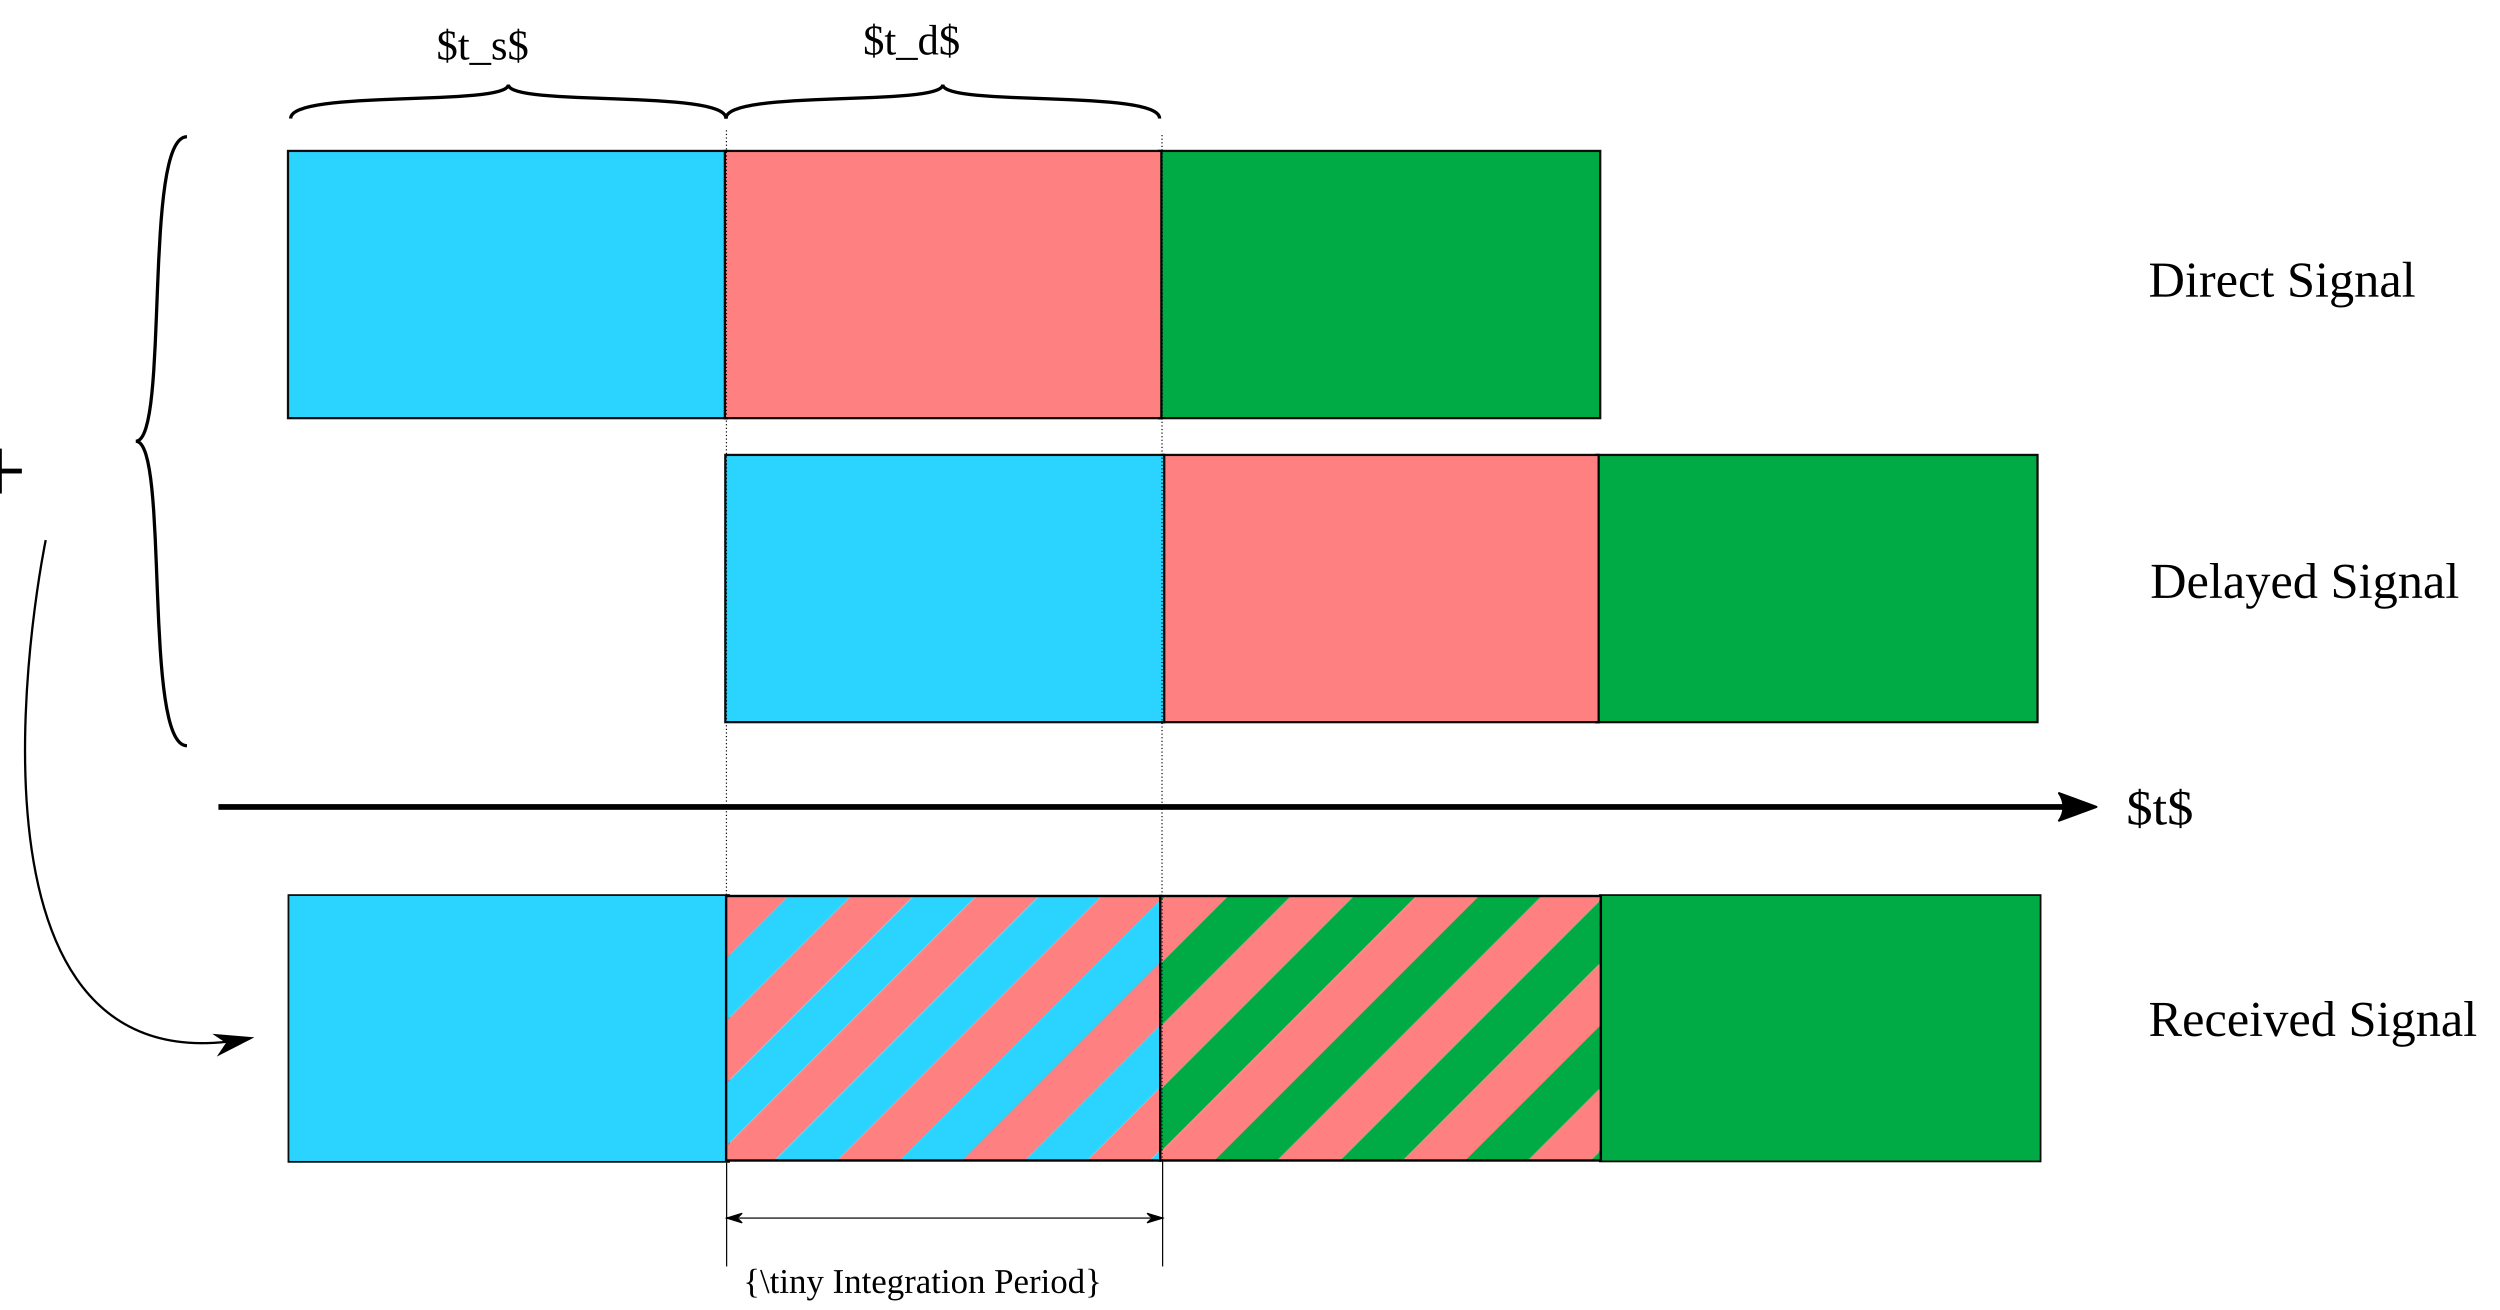
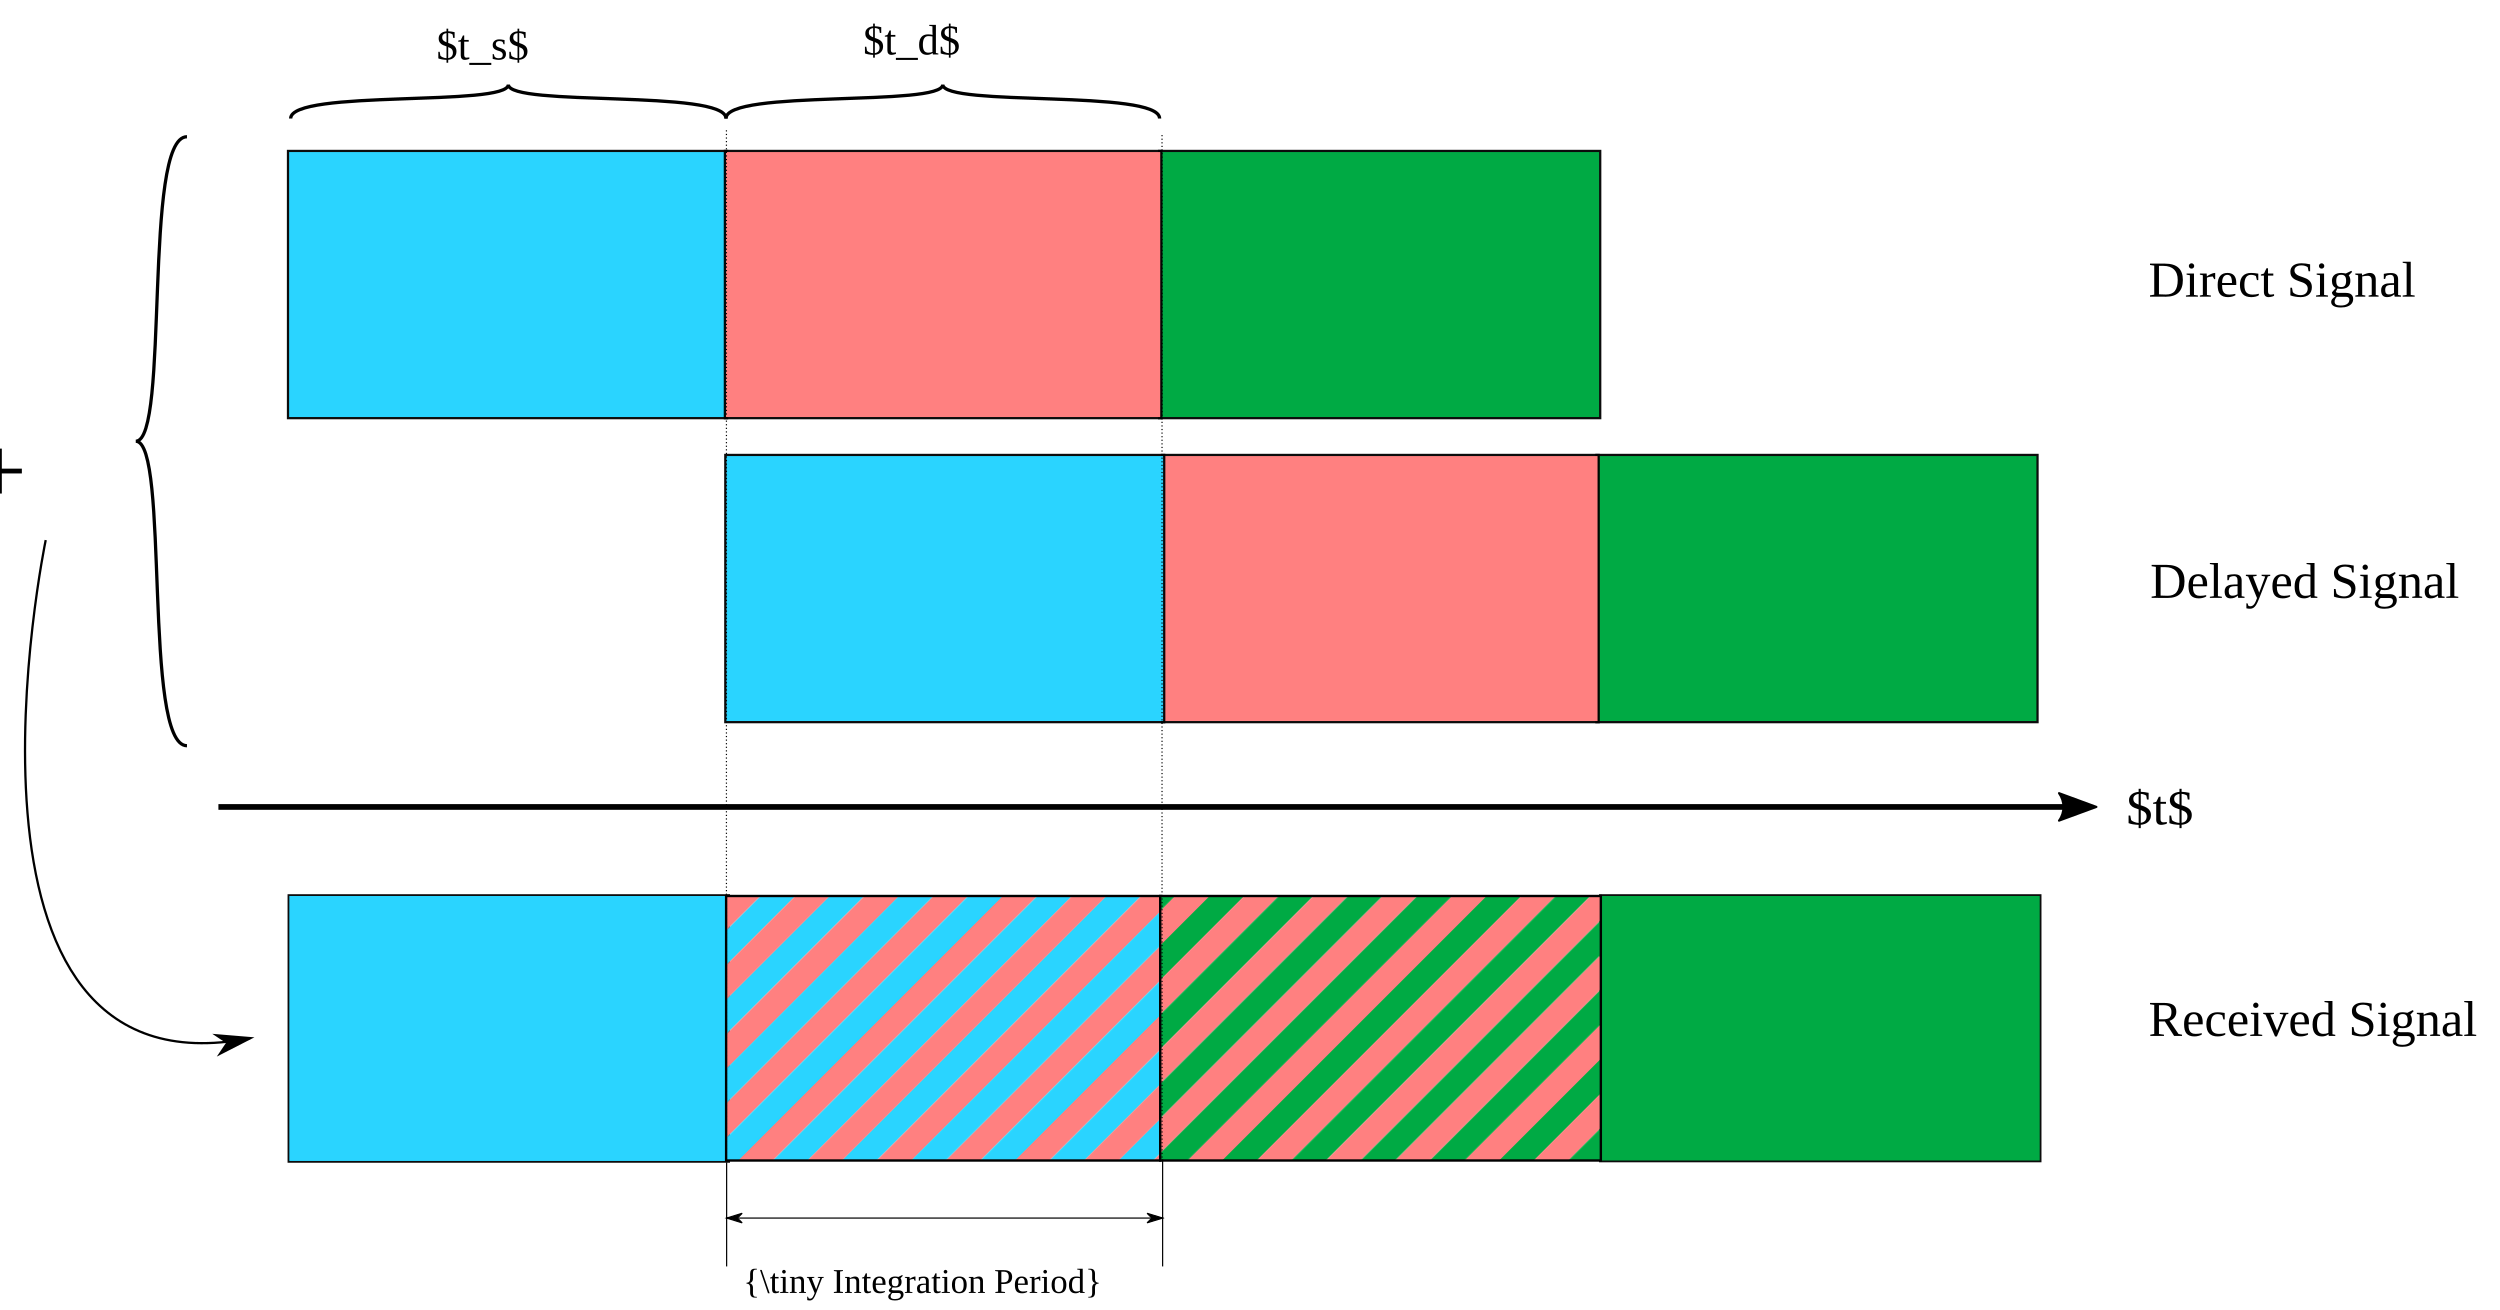
<svg xmlns="http://www.w3.org/2000/svg" xmlns:xlink="http://www.w3.org/1999/xlink" id="svg8" version="1.1" viewBox="0 0 553.876 290.185" height="1096.763" width="2093.388">
  <defs id="defs2">
-     <pattern xlink:href="#pattern828" id="pattern831" patternTransform="matrix(0.2533275,-0.2533275,0.3553491,-0.04557053,143.3627,193.8159)" />
+     <pattern xlink:href="#pattern828" id="pattern831" patternTransform="matrix(0.1399987,-0.1399987,0.1963799,-0.02518407,143.3627,193.8159)" />
    <pattern xlink:href="#pattern5357" id="pattern828" patternTransform="matrix(0.2533275,-0.2533275,0.3553491,-0.04557053,143.3627,193.8159)" />
    <marker style="overflow:visible" id="marker7590" refX="0" refY="0" orient="auto">
      <path transform="scale(-0.6)" d="M 8.719,4.034 -2.207,0.016 8.719,-4.002 c -1.745,2.372 -1.735,5.617 -6e-7,8.035 z" style="fill:#000000;fill-opacity:1;fill-rule:evenodd;stroke:#000000;stroke-width:0.625;stroke-linejoin:round;stroke-opacity:1" id="path7588" />
    </marker>
    <marker style="overflow:visible" id="Arrow2Mend" refX="0" refY="0" orient="auto">
      <path transform="scale(-0.6)" d="M 8.719,4.034 -2.207,0.016 8.719,-4.002 c -1.745,2.372 -1.735,5.617 -6e-7,8.035 z" style="fill:#000000;fill-opacity:1;fill-rule:evenodd;stroke:#000000;stroke-width:0.625;stroke-linejoin:round;stroke-opacity:1" id="path6383" />
    </marker>
    <marker style="overflow:visible" id="Arrow1Send" refX="0" refY="0" orient="auto">
      <path transform="matrix(-0.2,0,0,-0.2,-1.2,0)" style="fill:#000000;fill-opacity:1;fill-rule:evenodd;stroke:#000000;stroke-width:1pt;stroke-opacity:1" d="M 0,0 5,-5 -12.5,0 5,5 Z" id="path6371" />
    </marker>
-     <pattern xlink:href="#pattern5345" id="pattern5359" patternTransform="matrix(0.2566583,-0.2566583,0.3595985,-0.04935502,246.8366,201.633)" />
+     <pattern xlink:href="#pattern5345" id="pattern5359" patternTransform="matrix(0.1417845,-0.1417845,0.1986512,-0.02726494,242.6713,201.633)" />
    <pattern xlink:href="#pattern5333" id="pattern5357" patternTransform="matrix(0.2533275,-0.2533275,0.3553491,-0.04557053,143.3627,193.8159)" />
    <pattern xlink:href="#pattern4987" id="pattern5002" patternTransform="translate(0.5024314,129.5054)" />
    <pattern xlink:href="#pattern4983" id="pattern4999" patternTransform="translate(0.5024314,64.99893)" />
    <pattern xlink:href="#pattern4970" id="pattern4996" patternTransform="translate(-8.8574217e-6)" />
    <pattern xlink:href="#pattern4987" id="pattern4991" patternTransform="translate(0.5024314,194.6114)" />
    <pattern xlink:href="#pattern4983" id="pattern4987" patternTransform="matrix(0.2645833,0,0,0.2645833,133.7904,245.581)" />
    <pattern xlink:href="#pattern4970" id="pattern4983" patternTransform="matrix(0.2645833,0,0,0.2645833,133.7904,228.5137)" />
    <pattern xlink:href="#pattern4960" id="pattern4973" patternTransform="translate(1.1425781e-6)" />
    <pattern xlink:href="#Wavy" id="pattern4917" patternTransform="matrix(0.9501897,0,0,1,6.666867,0)" />
    <pattern patternUnits="userSpaceOnUse" width="30.066" height="5.181" id="Wavy">
      <path style="fill:#2ad4ffff;stroke:none;" d="M 7.597,0.061 C 5.079,-0.187 2.656,0.302 -0.01,1.788 L -0.01,3.061 C 2.773,1.431 5.173,1.052 7.472,1.280 C 9.770,1.508 11.969,2.361 14.253,3.218 C 18.820,4.931 23.804,6.676 30.066,3.061 L 30.062,1.788 C 23.622,5.497 19.246,3.770 14.691,2.061 C 12.413,1.207 10.115,0.311 7.597,0.061 z " id="path4444" />
    </pattern>
    <pattern patternUnits="userSpaceOnUse" width="203.141" height="120.256" patternTransform="translate(505.1621,798.6749)" id="pattern4960">
      <path style="fill:#ff8080;fill-opacity:1;stroke:#000000;stroke-width:1px;stroke-linecap:butt;stroke-linejoin:miter;stroke-opacity:1" d="M 0.709,0.651 202.641,54.758 V 87.181 L 0.502,33.019 Z" id="path4956" />
      <path style="fill:#00aa44;fill-opacity:1;stroke:#000000;stroke-width:1px;stroke-linecap:butt;stroke-linejoin:miter;stroke-opacity:1" d="M 0.709,33.074 202.641,87.181 V 119.605 L 0.502,65.442 Z" id="path4958" />
    </pattern>
    <pattern patternUnits="userSpaceOnUse" width="203.141" height="120.256" patternTransform="translate(505.1621,798.6749)" id="pattern4970">
      <rect style="fill:url(#pattern4973);stroke:none" width="203.141" height="120.256" x="0" y="0" id="rect4964" />
    </pattern>
    <pattern patternUnits="userSpaceOnUse" width="203.643" height="314.868" patternTransform="translate(505.1621,798.6749)" id="pattern4993">
      <rect style="fill:url(#pattern4996);stroke:none" width="203.141" height="120.256" x="0" y="0" id="rect4975" />
      <rect style="fill:url(#pattern4999);stroke:none;stroke-width:1" width="203.141" height="120.256" x="0.502" y="64.999" id="rect4981" />
      <rect style="fill:url(#pattern5002);stroke:none;stroke-width:1" width="203.141" height="120.256" x="0.502" y="129.505" id="rect4985" />
      <rect style="fill:url(#pattern4991);stroke:none;stroke-width:1" width="203.141" height="120.256" x="0.502" y="194.611" id="rect4989" />
    </pattern>
    <pattern patternUnits="userSpaceOnUse" width="200.638" height="358.068" patternTransform="translate(284.9969,1140.996)" id="pattern5333">
      <rect style="fill:#ff8080;fill-opacity:1;stroke:none;stroke-width:2.231;stroke-miterlimit:2.442;stroke-dasharray:none;stroke-dashoffset:0;stroke-opacity:0.95;paint-order:stroke fill markers" id="rect2827-1" width="200.638" height="44.759" x="0" y="0" ry="0" rx="0" />
      <rect style="fill:#2ad4ff;fill-opacity:1;stroke:none;stroke-width:1.525;stroke-miterlimit:2.442;stroke-dasharray:none;stroke-dashoffset:0;stroke-opacity:0.95;paint-order:stroke fill markers" id="rect2835-6" width="200.638" height="44.758" x="0" y="44.758" ry="0" rx="0" />
      <rect style="fill:#ff8080;fill-opacity:1;stroke:none;stroke-width:2.231;stroke-miterlimit:2.442;stroke-dasharray:none;stroke-dashoffset:0;stroke-opacity:0.95;paint-order:stroke fill markers" id="rect5277" width="200.638" height="44.759" x="0" y="89.517" ry="0" rx="0" />
      <rect style="fill:#2ad4ff;fill-opacity:1;stroke:none;stroke-width:1.525;stroke-miterlimit:2.442;stroke-dasharray:none;stroke-dashoffset:0;stroke-opacity:0.95;paint-order:stroke fill markers" id="rect5279" width="200.638" height="44.758" x="0" y="134.275" ry="0" rx="0" />
      <rect style="fill:#ff8080;fill-opacity:1;stroke:none;stroke-width:2.231;stroke-miterlimit:2.442;stroke-dasharray:none;stroke-dashoffset:0;stroke-opacity:0.95;paint-order:stroke fill markers" id="rect5281" width="200.638" height="44.759" x="0" y="179.034" ry="0" rx="0" />
      <rect style="fill:#2ad4ff;fill-opacity:1;stroke:none;stroke-width:1.525;stroke-miterlimit:2.442;stroke-dasharray:none;stroke-dashoffset:0;stroke-opacity:0.95;paint-order:stroke fill markers" id="rect5283" width="200.638" height="44.758" x="0" y="223.792" ry="0" rx="0" />
      <rect style="fill:#ff8080;fill-opacity:1;stroke:none;stroke-width:2.231;stroke-miterlimit:2.442;stroke-dasharray:none;stroke-dashoffset:0;stroke-opacity:0.95;paint-order:stroke fill markers" id="rect5285" width="200.638" height="44.759" x="0" y="268.551" ry="0" rx="0" />
      <rect style="fill:#2ad4ff;fill-opacity:1;stroke:none;stroke-width:1.525;stroke-miterlimit:2.442;stroke-dasharray:none;stroke-dashoffset:0;stroke-opacity:0.95;paint-order:stroke fill markers" id="rect5287" width="200.638" height="44.758" x="0" y="313.309" ry="0" rx="0" />
    </pattern>
    <pattern patternUnits="userSpaceOnUse" width="200.638" height="358.068" patternTransform="translate(563.6295,1140.996)" id="pattern5345">
      <rect style="fill:#ff8080;fill-opacity:1;stroke:none;stroke-width:2.231;stroke-miterlimit:2.442;stroke-dasharray:none;stroke-dashoffset:0;stroke-opacity:0.95;paint-order:stroke fill markers" id="rect5317" width="200.638" height="44.759" x="0" y="313.309" ry="0" rx="0" />
      <rect style="fill:#00aa44;fill-opacity:1;stroke:none;stroke-width:1.525;stroke-miterlimit:2.442;stroke-dasharray:none;stroke-dashoffset:0;stroke-opacity:0.95;paint-order:stroke fill markers" id="rect5319" width="200.638" height="44.758" x="0" y="0" ry="0" rx="0" />
      <rect style="fill:#ff8080;fill-opacity:1;stroke:none;stroke-width:2.231;stroke-miterlimit:2.442;stroke-dasharray:none;stroke-dashoffset:0;stroke-opacity:0.95;paint-order:stroke fill markers" id="rect5321" width="200.638" height="44.759" x="0" y="44.758" ry="0" rx="0" />
      <rect style="fill:#00aa44;fill-opacity:1;stroke:none;stroke-width:1.525;stroke-miterlimit:2.442;stroke-dasharray:none;stroke-dashoffset:0;stroke-opacity:0.95;paint-order:stroke fill markers" id="rect5323" width="200.638" height="44.758" x="0" y="89.517" ry="0" rx="0" />
      <rect style="fill:#ff8080;fill-opacity:1;stroke:none;stroke-width:2.231;stroke-miterlimit:2.442;stroke-dasharray:none;stroke-dashoffset:0;stroke-opacity:0.95;paint-order:stroke fill markers" id="rect5325" width="200.638" height="44.759" x="0" y="134.275" ry="0" rx="0" />
      <rect style="fill:#00aa44;fill-opacity:1;stroke:none;stroke-width:1.525;stroke-miterlimit:2.442;stroke-dasharray:none;stroke-dashoffset:0;stroke-opacity:0.95;paint-order:stroke fill markers" id="rect5327" width="200.638" height="44.758" x="0" y="179.034" ry="0" rx="0" />
      <rect style="fill:#ff8080;fill-opacity:1;stroke:none;stroke-width:2.231;stroke-miterlimit:2.442;stroke-dasharray:none;stroke-dashoffset:0;stroke-opacity:0.95;paint-order:stroke fill markers" id="rect5329" width="200.638" height="44.759" x="0" y="223.792" ry="0" rx="0" />
      <rect style="fill:#00aa44;fill-opacity:1;stroke:none;stroke-width:1.525;stroke-miterlimit:2.442;stroke-dasharray:none;stroke-dashoffset:0;stroke-opacity:0.95;paint-order:stroke fill markers" id="rect5331" width="200.638" height="44.758" x="0" y="268.551" ry="0" rx="0" />
    </pattern>
    <marker style="overflow:visible" id="marker1397" refX="0" refY="0" orient="auto">
      <path transform="matrix(-0.8,0,0,-0.8,-10,0)" style="fill:#000000;fill-opacity:1;fill-rule:evenodd;stroke:#000000;stroke-width:1pt;stroke-opacity:1" d="M 0,0 5,-5 -12.5,0 5,5 Z" id="path1395" />
    </marker>
    <marker style="overflow:visible" id="marker1387" refX="0" refY="0" orient="auto">
      <path transform="matrix(-0.8,0,0,-0.8,-10,0)" style="fill:#000000;fill-opacity:1;fill-rule:evenodd;stroke:#000000;stroke-width:1pt;stroke-opacity:1" d="M 0,0 5,-5 -12.5,0 5,5 Z" id="path1385" />
    </marker>
    <g id="g9533">
      <symbol overflow="visible" id="symbol9527">
        <path style="stroke:none" d="" id="path9525" />
      </symbol>
      <symbol overflow="visible" id="symbol9531">
        <path style="stroke:none" d="m 6.031,-3.703 c 0,-0.453 -0.172,-0.703 -0.406,-0.703 -0.25,0 -0.516,0.234 -0.516,0.469 0,0.094 0.047,0.203 0.141,0.297 0.172,0.156 0.359,0.422 0.359,0.844 0,0.391 -0.203,0.969 -0.5,1.422 C 4.812,-0.953 4.438,-0.609 3.969,-0.609 3.406,-0.609 3.094,-0.969 3,-1.5 c 0.109,-0.266 0.344,-0.906 0.344,-1.188 0,-0.109 -0.047,-0.219 -0.188,-0.219 -0.078,0 -0.188,0.031 -0.266,0.172 C 2.781,-2.531 2.656,-1.891 2.656,-1.531 2.328,-1.062 1.938,-0.609 1.312,-0.609 c -0.672,0 -0.875,-0.594 -0.875,-1.141 0,-1.25 1.016,-2.297 1.016,-2.422 0,-0.109 -0.078,-0.188 -0.188,-0.188 -0.125,0 -0.203,0.125 -0.266,0.219 -0.5,0.734 -0.875,1.922 -0.875,2.828 0,0.688 0.219,1.422 1.047,1.422 0.703,0 1.172,-0.5 1.531,-1.047 0.094,0.578 0.484,1.047 1.094,1.047 0.781,0 1.25,-0.609 1.609,-1.359 0.25,-0.484 0.625,-1.844 0.625,-2.453 z m 0,0" id="path9529" />
      </symbol>
    </g>
    <g id="g9581">
      <symbol overflow="visible" id="symbol9543">
        <path style="stroke:none" d="" id="path9541" />
      </symbol>
      <symbol overflow="visible" id="symbol9547">
        <path style="stroke:none" d="m 1.578,-7.125 c 0,-0.172 0,-0.359 -0.188,-0.359 -0.203,0 -0.203,0.188 -0.203,0.359 v 9.266 c 0,0.172 0,0.359 0.203,0.359 0.188,0 0.188,-0.188 0.188,-0.359 z m 0,0" id="path9545" />
      </symbol>
      <symbol overflow="visible" id="symbol9551">
        <path style="stroke:none" d="" id="path9549" />
      </symbol>
      <symbol overflow="visible" id="symbol9555">
        <path style="stroke:none" d="m 3.016,-3.234 h 0.969 c 0.75,0 0.828,0.156 0.828,0.438 0,0.078 0,0.188 -0.062,0.5 C 4.719,-2.25 4.719,-2.219 4.719,-2.188 c 0,0.078 0.062,0.109 0.109,0.109 0.109,0 0.109,-0.031 0.156,-0.203 L 5.531,-4.453 C 5.562,-4.562 5.562,-4.578 5.562,-4.609 5.562,-4.625 5.547,-4.719 5.438,-4.719 5.344,-4.719 5.328,-4.672 5.297,-4.5 5.078,-3.734 4.859,-3.547 4,-3.547 H 3.094 l 0.641,-2.531 C 3.828,-6.438 3.844,-6.469 4.281,-6.469 h 1.312 c 1.219,0 1.453,0.328 1.453,1.094 0,0.234 0,0.266 -0.031,0.547 C 7,-4.703 7,-4.688 7,-4.656 c 0,0.047 0.031,0.125 0.125,0.125 0.109,0 0.109,-0.062 0.125,-0.25 L 7.453,-6.516 C 7.484,-6.781 7.438,-6.781 7.188,-6.781 H 2.297 c -0.188,0 -0.297,0 -0.297,0.203 0,0.109 0.094,0.109 0.281,0.109 0.375,0 0.656,0 0.656,0.172 0,0.047 0,0.062 -0.062,0.25 L 1.562,-0.781 c -0.094,0.391 -0.109,0.469 -0.906,0.469 -0.172,0 -0.281,0 -0.281,0.188 C 0.375,0 0.5,0 0.531,0 0.812,0 1.562,-0.031 1.844,-0.031 2.172,-0.031 3,0 3.328,0 3.422,0 3.531,0 3.531,-0.188 3.531,-0.266 3.484,-0.297 3.484,-0.297 3.453,-0.312 3.422,-0.312 3.203,-0.312 c -0.219,0 -0.266,0 -0.516,-0.016 -0.297,-0.031 -0.328,-0.078 -0.328,-0.203 0,-0.016 0,-0.078 0.047,-0.219 z m 0,0" id="path9553" />
      </symbol>
      <symbol overflow="visible" id="symbol9559">
        <path style="stroke:none" d="m 6.031,-3.703 c 0,-0.453 -0.172,-0.703 -0.406,-0.703 -0.25,0 -0.516,0.234 -0.516,0.469 0,0.094 0.047,0.203 0.141,0.297 0.172,0.156 0.359,0.422 0.359,0.844 0,0.391 -0.203,0.969 -0.5,1.422 C 4.812,-0.953 4.438,-0.609 3.969,-0.609 3.406,-0.609 3.094,-0.969 3,-1.5 c 0.109,-0.266 0.344,-0.906 0.344,-1.188 0,-0.109 -0.047,-0.219 -0.188,-0.219 -0.078,0 -0.188,0.031 -0.266,0.172 C 2.781,-2.531 2.656,-1.891 2.656,-1.531 2.328,-1.062 1.938,-0.609 1.312,-0.609 c -0.672,0 -0.875,-0.594 -0.875,-1.141 0,-1.25 1.016,-2.297 1.016,-2.422 0,-0.109 -0.078,-0.188 -0.188,-0.188 -0.125,0 -0.203,0.125 -0.266,0.219 -0.5,0.734 -0.875,1.922 -0.875,2.828 0,0.688 0.219,1.422 1.047,1.422 0.703,0 1.172,-0.5 1.531,-1.047 0.094,0.578 0.484,1.047 1.094,1.047 0.781,0 1.25,-0.609 1.609,-1.359 0.25,-0.484 0.625,-1.844 0.625,-2.453 z m 0,0" id="path9557" />
      </symbol>
      <symbol overflow="visible" id="symbol9563">
        <path style="stroke:none" d="" id="path9561" />
      </symbol>
      <symbol overflow="visible" id="symbol9567">
        <path style="stroke:none" d="m 0.844,-0.438 c -0.016,0.094 -0.062,0.266 -0.062,0.281 0,0.156 0.125,0.219 0.234,0.219 0.125,0 0.234,-0.078 0.281,-0.141 0.031,-0.062 0.078,-0.297 0.125,-0.438 0.031,-0.125 0.109,-0.453 0.141,-0.625 0.047,-0.156 0.094,-0.312 0.125,-0.469 0.078,-0.281 0.094,-0.344 0.297,-0.625 C 2.172,-2.516 2.5,-2.875 3.031,-2.875 c 0.391,0 0.406,0.359 0.406,0.484 0,0.422 -0.297,1.188 -0.406,1.484 -0.078,0.203 -0.109,0.266 -0.109,0.375 0,0.375 0.297,0.594 0.656,0.594 0.703,0 1,-0.953 1,-1.062 0,-0.094 -0.078,-0.094 -0.109,-0.094 -0.094,0 -0.094,0.047 -0.125,0.125 C 4.188,-0.406 3.875,-0.125 3.609,-0.125 c -0.156,0 -0.188,-0.094 -0.188,-0.25 0,-0.156 0.047,-0.25 0.172,-0.562 0.078,-0.219 0.359,-0.953 0.359,-1.344 0,-0.672 -0.531,-0.797 -0.906,-0.797 -0.578,0 -0.969,0.359 -1.172,0.641 -0.047,-0.484 -0.453,-0.641 -0.75,-0.641 -0.297,0 -0.453,0.219 -0.547,0.375 -0.156,0.266 -0.25,0.656 -0.25,0.703 0,0.078 0.094,0.078 0.125,0.078 0.094,0 0.094,-0.016 0.141,-0.203 0.109,-0.406 0.25,-0.75 0.516,-0.75 0.188,0 0.234,0.156 0.234,0.344 0,0.125 -0.062,0.391 -0.125,0.578 -0.047,0.188 -0.109,0.469 -0.141,0.625 z m 0,0" id="path9565" />
      </symbol>
      <symbol overflow="visible" id="symbol9571">
        <path style="stroke:none" d="" id="path9569" />
      </symbol>
      <symbol overflow="visible" id="symbol9575">
        <path style="stroke:none" d="m 3.297,2.391 c 0,-0.031 0,-0.047 -0.172,-0.219 C 1.891,0.922 1.562,-0.969 1.562,-2.5 c 0,-1.734 0.375,-3.469 1.609,-4.703 0.125,-0.125 0.125,-0.141 0.125,-0.172 0,-0.078 -0.031,-0.109 -0.094,-0.109 -0.109,0 -1,0.688 -1.594,1.953 -0.5,1.094 -0.625,2.203 -0.625,3.031 0,0.781 0.109,1.984 0.656,3.125 C 2.25,1.844 3.094,2.5 3.203,2.5 c 0.062,0 0.094,-0.031 0.094,-0.109 z m 0,0" id="path9573" />
      </symbol>
      <symbol overflow="visible" id="symbol9579">
        <path style="stroke:none" d="m 2.875,-2.5 c 0,-0.766 -0.109,-1.969 -0.656,-3.109 -0.594,-1.219 -1.453,-1.875 -1.547,-1.875 -0.062,0 -0.109,0.047 -0.109,0.109 0,0.031 0,0.047 0.188,0.234 0.984,0.984 1.547,2.562 1.547,4.641 0,1.719 -0.359,3.469 -1.594,4.719 C 0.562,2.344 0.562,2.359 0.562,2.391 0.562,2.453 0.609,2.5 0.672,2.5 0.766,2.5 1.672,1.812 2.25,0.547 2.766,-0.547 2.875,-1.656 2.875,-2.5 Z m 0,0" id="path9577" />
      </symbol>
    </g>
  </defs>
  <g id="layer1" transform="translate(17.50975,4.692056)">
    <circle id="path130" style="fill:#000000;stroke:#000000;stroke-width:0;stroke-miterlimit:2.701;stroke-dasharray:none" cx="62.957" cy="272.835" r="0" />
    <g id="g8262" style="stroke:#000000;stroke-width:1;stroke-miterlimit:4;stroke-dasharray:none">
      <rect style="fill:#00aa44;fill-opacity:1;stroke:#000000;stroke-width:1;stroke-miterlimit:4;stroke-dasharray:none;stroke-dashoffset:0;stroke-opacity:0.95;paint-order:stroke fill markers" id="rect2817" width="97.227" height="58.703" x="336.428" y="96.349" ry="0" rx="0" />
      <rect style="fill:#ff8080;fill-opacity:1;stroke:#000000;stroke-width:1;stroke-miterlimit:4;stroke-dasharray:none;stroke-dashoffset:0;stroke-opacity:0.95;paint-order:stroke fill markers" id="rect2819" width="96.255" height="58.703" x="240.173" y="96.349" ry="0" rx="0" />
      <rect style="fill:#2ad4ff;fill-opacity:1;stroke:#000000;stroke-width:1;stroke-miterlimit:4;stroke-dasharray:none;stroke-dashoffset:0;stroke-opacity:0.95;paint-order:stroke fill markers" id="rect2821" width="96.741" height="58.703" x="143.432" y="96.349" ry="0" rx="0" />
    </g>
    <rect style="fill:#00aa44;fill-opacity:1;stroke:#000000;stroke-width:0.794;stroke-miterlimit:2.701;stroke-dasharray:none;stroke-dashoffset:0;stroke-opacity:0.95;paint-order:stroke fill markers" id="rect2825" width="97.227" height="58.603" x="337.156" y="193.816" ry="0" rx="0" />
    <rect style="fill:#2ad4ff;fill-opacity:1;stroke:#000000;stroke-width:0.794;stroke-miterlimit:2.701;stroke-dasharray:none;stroke-dashoffset:0;stroke-opacity:0.95;paint-order:stroke fill markers" id="rect2835" width="97.227" height="58.703" x="46.595" y="193.816" ry="0" rx="0" />
    <g id="g820" style="opacity:1">
      <path id="path822" style="color:#000000;font-style:normal;font-variant:normal;font-weight:normal;font-stretch:normal;font-size:medium;line-height:normal;font-family:sans-serif;font-variant-ligatures:normal;font-variant-position:normal;font-variant-caps:normal;font-variant-numeric:normal;font-variant-alternates:normal;font-variant-east-asian:normal;font-feature-settings:normal;font-variation-settings:normal;text-indent:0;text-align:start;text-decoration:none;text-decoration-line:none;text-decoration-style:solid;text-decoration-color:#000000;letter-spacing:normal;word-spacing:normal;text-transform:none;writing-mode:lr-tb;direction:ltr;text-orientation:mixed;dominant-baseline:auto;baseline-shift:baseline;text-anchor:start;white-space:normal;shape-padding:0;shape-margin:0;inline-size:0;clip-rule:nonzero;display:inline;overflow:visible;visibility:visible;isolation:auto;mix-blend-mode:normal;color-interpolation:sRGB;color-interpolation-filters:linearRGB;solid-color:#000000;solid-opacity:1;vector-effect:none;fill:url(#pattern831);fill-opacity:1;fill-rule:nonzero;stroke:none;stroke-width:0.529;stroke-linecap:butt;stroke-linejoin:miter;stroke-miterlimit:2.701;stroke-dasharray:none;stroke-dashoffset:0;stroke-opacity:1;color-rendering:auto;image-rendering:auto;shape-rendering:auto;text-rendering:auto;enable-background:accumulate;stop-color:#000000;stop-opacity:1" d="m 143.363,193.816 c 32.068,0 64.136,0 96.205,0 0,19.534 0,39.068 0,58.603 -32.068,0 -64.136,0 -96.205,0 0,-19.534 0,-39.068 0,-58.603 z" />
      <path style="color:#000000;font-style:normal;font-variant:normal;font-weight:normal;font-stretch:normal;font-size:medium;line-height:normal;font-family:sans-serif;font-variant-ligatures:normal;font-variant-position:normal;font-variant-caps:normal;font-variant-numeric:normal;font-variant-alternates:normal;font-variant-east-asian:normal;font-feature-settings:normal;font-variation-settings:normal;text-indent:0;text-align:start;text-decoration:none;text-decoration-line:none;text-decoration-style:solid;text-decoration-color:#000000;letter-spacing:normal;word-spacing:normal;text-transform:none;writing-mode:lr-tb;direction:ltr;text-orientation:mixed;dominant-baseline:auto;baseline-shift:baseline;text-anchor:start;white-space:normal;shape-padding:0;shape-margin:0;inline-size:0;clip-rule:nonzero;display:inline;overflow:visible;visibility:visible;isolation:auto;mix-blend-mode:normal;color-interpolation:sRGB;color-interpolation-filters:linearRGB;solid-color:#000000;solid-opacity:1;vector-effect:none;fill:#000000;fill-opacity:1;fill-rule:nonzero;stroke:none;stroke-width:0.529;stroke-linecap:butt;stroke-linejoin:miter;stroke-miterlimit:2.701;stroke-dasharray:none;stroke-dashoffset:0;stroke-opacity:1.0;color-rendering:auto;image-rendering:auto;shape-rendering:auto;text-rendering:auto;enable-background:accumulate;stop-color:#000000;stop-opacity:1;" d="M 143.098 193.551 L 143.098 193.816 L 143.098 252.684 L 239.832 252.684 L 239.832 193.551 L 143.098 193.551 z M 143.627 194.08 L 239.303 194.08 L 239.303 252.154 L 143.627 252.154 L 143.627 194.08 z " id="path824" />
    </g>
-     <rect style="fill:url(#pattern5359);stroke:#000000;stroke-width:0.529;stroke-miterlimit:2.701;stroke-dasharray:none" width="97.616" height="58.603" x="239.541" y="193.816" id="rect5355" />
+     <rect style="fill:url(#pattern5359);stroke:#000000;stroke-width:0.529;stroke-miterlimit:2.701;stroke-dasharray:none" width="97.616" height="58.603" x="239.541" y="193.816" id="rect5355" rx="0" ry="0" />
    <g id="g7957" style="stroke:#000000;stroke-width:1;stroke-miterlimit:4;stroke-dasharray:none">
      <rect style="fill:#00aa44;fill-opacity:1;stroke:#000000;stroke-width:1;stroke-miterlimit:4;stroke-dasharray:none;stroke-dashoffset:0;stroke-opacity:0.95;paint-order:stroke fill markers" id="rect146" width="97.227" height="58.703" x="239.541" y="28.997" ry="0" rx="0" />
      <rect style="fill:#2ad4ff;fill-opacity:1;stroke:#000000;stroke-width:1;stroke-miterlimit:4;stroke-dasharray:none;stroke-dashoffset:0;stroke-opacity:0.95;paint-order:stroke fill markers" id="rect973" width="96.791" height="58.703" x="46.545" y="28.997" ry="0" rx="0" />
      <rect style="fill:#ff8080;fill-opacity:1;stroke:#000000;stroke-width:1;stroke-miterlimit:4;stroke-dasharray:none;stroke-dashoffset:0;stroke-opacity:0.95;paint-order:stroke fill markers" id="rect971" width="96.205" height="58.703" x="143.336" y="28.997" ry="0" rx="0" />
    </g>
    <text xml:space="preserve" style="font-size:21.345px;line-height:1.25;font-family:'Times New Roman';-inkscape-font-specification:'Times New Roman, ';text-align:center;word-spacing:0px;text-anchor:middle;stroke-width:0.213" x="-4.309" y="106.764" id="text5373">
      <tspan id="tspan5371" x="-4.309" y="106.764" style="text-align:center;text-anchor:middle;stroke-width:0.213">+</tspan>
    </text>
    <path style="fill:#000000;stroke:#000000;stroke-width:1.263;stroke-linecap:butt;stroke-linejoin:miter;stroke-miterlimit:4;stroke-dasharray:none;stroke-opacity:1;marker-end:url(#Arrow2Mend)" d="M 30.878,174.089 H 445.273" id="path5375" />
    <text xml:space="preserve" style="font-size:11.16px;line-height:1.25;font-family:'Times New Roman';-inkscape-font-specification:'Times New Roman, ';text-align:start;word-spacing:0px;text-anchor:start;stroke-width:0.112" x="458.497" y="61.029" id="text5379">
      <tspan id="tspan5377" x="458.497" y="61.029" style="text-align:start;text-anchor:start;stroke-width:0.112">Direct Signal</tspan>
    </text>
    <text xml:space="preserve" style="font-size:11.16px;line-height:1.25;font-family:'Times New Roman';-inkscape-font-specification:'Times New Roman, ';text-align:start;word-spacing:0px;text-anchor:start;stroke-width:0.112" x="458.858" y="127.768" id="text5383">
      <tspan id="tspan5381" x="458.858" y="127.768" style="text-align:start;text-anchor:start;stroke-width:0.112">Delayed Signal</tspan>
    </text>
    <text xml:space="preserve" style="font-size:11.16px;line-height:1.25;font-family:'Times New Roman';-inkscape-font-specification:'Times New Roman, ';text-align:start;word-spacing:0px;text-anchor:start;stroke-width:0.112" x="458.497" y="224.82" id="text5387">
      <tspan id="tspan5385" x="458.497" y="224.82" style="text-align:start;text-anchor:start;stroke-width:0.112">Received Signal</tspan>
    </text>
    <path id="path5397" style="fill:none;stroke:#000000;stroke-width:0.737;stroke-linecap:butt;stroke-linejoin:miter;stroke-miterlimit:4;stroke-dasharray:none;stroke-opacity:1" d="m 239.397,21.563 c 0,-6.515 -48.03,-2.533 -48.03,-7.525 m -48.03,7.525 c 0,-6.515 48.03,-2.533 48.03,-7.525" />
    <path style="fill:none;stroke:#000000;stroke-width:0.265;stroke-linecap:butt;stroke-linejoin:miter;stroke-miterlimit:4;stroke-dasharray:0.265, 0.529;stroke-dashoffset:0;stroke-opacity:1" d="M 239.938,25.229 V 252.158" id="path5402" />
    <path style="fill:none;stroke:#000000;stroke-width:0.265;stroke-linecap:butt;stroke-linejoin:miter;stroke-miterlimit:4;stroke-dasharray:0.265, 0.529;stroke-dashoffset:0;stroke-opacity:1" d="M 143.432,24.171 V 250.718" id="path5404" />
    <text xml:space="preserve" style="font-size:9.438px;line-height:1.25;font-family:'Times New Roman';-inkscape-font-specification:'Times New Roman, ';text-align:center;word-spacing:0px;text-anchor:middle;stroke-width:0.094" x="190.363" y="7.374" id="text5408">
      <tspan id="tspan5406" x="190.363" y="7.374" style="text-align:center;text-anchor:middle;stroke-width:0.094">$t_d$</tspan>
    </text>
    <g id="g2144" transform="matrix(0.4556257,0,0,0.4556257,395.8259,-26.07517)" />
    <text xml:space="preserve" style="font-size:11.257px;line-height:1.25;font-family:'Times New Roman';-inkscape-font-specification:'Times New Roman, ';text-align:start;word-spacing:0px;text-anchor:start;stroke-width:0.113" x="439.069" y="183.829" id="text6234" transform="scale(1.033044,0.9680125)">
      <tspan id="tspan6232" x="439.069" y="183.829" style="text-align:start;text-anchor:start;stroke-width:0.113">$t$</tspan>
    </text>
    <path id="path5397-6" style="fill:none;stroke:#000000;stroke-width:0.727;stroke-linecap:butt;stroke-linejoin:miter;stroke-miterlimit:4;stroke-dasharray:none;stroke-opacity:1" d="m 23.914,25.602 c -9.825,0 -3.82,67.461 -11.348,67.461 m 11.348,67.461 c -9.825,0 -3.82,-67.461 -11.348,-67.461" />
    <path style="fill:none;stroke:#000000;stroke-width:0.507;stroke-linecap:butt;stroke-linejoin:miter;stroke-miterlimit:4;stroke-dasharray:none;stroke-opacity:1;marker-end:url(#marker1397)" d="m -7.382,114.965 c 0,0 -25.857,124.407 45.277,110.353" id="path7586" />
    <path style="color:#000000;font-style:normal;font-variant:normal;font-weight:normal;font-stretch:normal;font-size:medium;line-height:normal;font-family:sans-serif;font-variant-ligatures:normal;font-variant-position:normal;font-variant-caps:normal;font-variant-numeric:normal;font-variant-alternates:normal;font-variant-east-asian:normal;font-feature-settings:normal;font-variation-settings:normal;text-indent:0;text-align:start;text-decoration:none;text-decoration-line:none;text-decoration-style:solid;text-decoration-color:#000000;letter-spacing:normal;word-spacing:normal;text-transform:none;writing-mode:lr-tb;direction:ltr;text-orientation:mixed;dominant-baseline:auto;baseline-shift:baseline;text-anchor:start;white-space:normal;shape-padding:0;shape-margin:0;inline-size:0;clip-rule:nonzero;display:inline;overflow:visible;visibility:visible;isolation:auto;mix-blend-mode:normal;color-interpolation:sRGB;color-interpolation-filters:linearRGB;solid-color:#000000;solid-opacity:1;vector-effect:none;fill:#000000;fill-opacity:1;fill-rule:nonzero;stroke:none;stroke-width:0.265px;stroke-linecap:butt;stroke-linejoin:miter;stroke-miterlimit:4;stroke-dasharray:none;stroke-dashoffset:0;stroke-opacity:1;color-rendering:auto;image-rendering:auto;shape-rendering:auto;text-rendering:auto;enable-background:accumulate;stop-color:#000000" d="m 143.475,265.038 v 0.266 h 96.596 v -0.266 z" id="path10290" />
    <g id="g10272" style="opacity:1;fill:#000000;fill-opacity:1;stroke:#000000;stroke-opacity:1" transform="matrix(0.264583,0,0,0.264583,240.0708,265.1702)">
      <path style="color:#000000;font-style:normal;font-variant:normal;font-weight:normal;font-stretch:normal;font-size:medium;line-height:normal;font-family:sans-serif;font-variant-ligatures:normal;font-variant-position:normal;font-variant-caps:normal;font-variant-numeric:normal;font-variant-alternates:normal;font-variant-east-asian:normal;font-feature-settings:normal;font-variation-settings:normal;text-indent:0;text-align:start;text-decoration:none;text-decoration-line:none;text-decoration-style:solid;text-decoration-color:#000000;letter-spacing:normal;word-spacing:normal;text-transform:none;writing-mode:lr-tb;direction:ltr;text-orientation:mixed;dominant-baseline:auto;baseline-shift:baseline;text-anchor:start;white-space:normal;shape-padding:0;shape-margin:0;inline-size:0;clip-rule:nonzero;display:inline;overflow:visible;visibility:visible;isolation:auto;mix-blend-mode:normal;color-interpolation:sRGB;color-interpolation-filters:linearRGB;solid-color:#000000;solid-opacity:1;vector-effect:none;fill:#000000;fill-opacity:1;fill-rule:nonzero;stroke:none;stroke-width:1.15;stroke-linecap:square;stroke-linejoin:miter;stroke-miterlimit:4;stroke-dasharray:none;stroke-dashoffset:0;stroke-opacity:1;color-rendering:auto;image-rendering:auto;shape-rendering:auto;text-rendering:auto;enable-background:accumulate;stop-color:#000000;stop-opacity:1" d="M 0,0 H -2" id="path10274" />
      <path style="color:#000000;font-style:normal;font-variant:normal;font-weight:normal;font-stretch:normal;font-size:medium;line-height:normal;font-family:sans-serif;font-variant-ligatures:normal;font-variant-position:normal;font-variant-caps:normal;font-variant-numeric:normal;font-variant-alternates:normal;font-variant-east-asian:normal;font-feature-settings:normal;font-variation-settings:normal;text-indent:0;text-align:start;text-decoration:none;text-decoration-line:none;text-decoration-style:solid;text-decoration-color:#000000;letter-spacing:normal;word-spacing:normal;text-transform:none;writing-mode:lr-tb;direction:ltr;text-orientation:mixed;dominant-baseline:auto;baseline-shift:baseline;text-anchor:start;white-space:normal;shape-padding:0;shape-margin:0;inline-size:0;clip-rule:nonzero;display:inline;overflow:visible;visibility:visible;isolation:auto;mix-blend-mode:normal;color-interpolation:sRGB;color-interpolation-filters:linearRGB;solid-color:#000000;solid-opacity:1;vector-effect:none;fill:#000000;fill-opacity:1;fill-rule:nonzero;stroke:none;stroke-width:1.15;stroke-linecap:square;stroke-linejoin:miter;stroke-miterlimit:4;stroke-dasharray:none;stroke-dashoffset:0;stroke-opacity:1;color-rendering:auto;image-rendering:auto;shape-rendering:auto;text-rendering:auto;enable-background:accumulate;stop-color:#000000;stop-opacity:1" d="m -2.574,-0.574 v 1.148 H -2 0 0.574 v -1.148 H 0 -2 Z" id="path10276" />
    </g>
    <g id="g10278" style="opacity:1;fill:#000000;fill-opacity:1;stroke:#000000;stroke-opacity:1" transform="matrix(0.264583,0,0,0.264583,240.0708,265.1702)">
      <path style="color:#000000;font-style:normal;font-variant:normal;font-weight:normal;font-stretch:normal;font-size:medium;line-height:normal;font-family:sans-serif;font-variant-ligatures:normal;font-variant-position:normal;font-variant-caps:normal;font-variant-numeric:normal;font-variant-alternates:normal;font-variant-east-asian:normal;font-feature-settings:normal;font-variation-settings:normal;text-indent:0;text-align:start;text-decoration:none;text-decoration-line:none;text-decoration-style:solid;text-decoration-color:#000000;letter-spacing:normal;word-spacing:normal;text-transform:none;writing-mode:lr-tb;direction:ltr;text-orientation:mixed;dominant-baseline:auto;baseline-shift:baseline;text-anchor:start;white-space:normal;shape-padding:0;shape-margin:0;inline-size:0;clip-rule:nonzero;display:inline;overflow:visible;visibility:visible;isolation:auto;mix-blend-mode:normal;color-interpolation:sRGB;color-interpolation-filters:linearRGB;solid-color:#000000;solid-opacity:1;vector-effect:none;fill:#000000;fill-opacity:1;fill-rule:evenodd;stroke:none;stroke-width:1;stroke-linecap:butt;stroke-linejoin:miter;stroke-miterlimit:4;stroke-dasharray:none;stroke-dashoffset:0;stroke-opacity:1;color-rendering:auto;image-rendering:auto;shape-rendering:auto;text-rendering:auto;enable-background:accumulate;stop-color:#000000;stop-opacity:1" d="m 0,0 -13,4 4,-4 -4,-4 z" id="path10280" />
      <path style="color:#000000;font-style:normal;font-variant:normal;font-weight:normal;font-stretch:normal;font-size:medium;line-height:normal;font-family:sans-serif;font-variant-ligatures:normal;font-variant-position:normal;font-variant-caps:normal;font-variant-numeric:normal;font-variant-alternates:normal;font-variant-east-asian:normal;font-feature-settings:normal;font-variation-settings:normal;text-indent:0;text-align:start;text-decoration:none;text-decoration-line:none;text-decoration-style:solid;text-decoration-color:#000000;letter-spacing:normal;word-spacing:normal;text-transform:none;writing-mode:lr-tb;direction:ltr;text-orientation:mixed;dominant-baseline:auto;baseline-shift:baseline;text-anchor:start;white-space:normal;shape-padding:0;shape-margin:0;inline-size:0;clip-rule:nonzero;display:inline;overflow:visible;visibility:visible;isolation:auto;mix-blend-mode:normal;color-interpolation:sRGB;color-interpolation-filters:linearRGB;solid-color:#000000;solid-opacity:1;vector-effect:none;fill:#000000;fill-opacity:1;fill-rule:evenodd;stroke:none;stroke-width:1;stroke-linecap:butt;stroke-linejoin:miter;stroke-miterlimit:4;stroke-dasharray:none;stroke-dashoffset:0;stroke-opacity:1;color-rendering:auto;image-rendering:auto;shape-rendering:auto;text-rendering:auto;enable-background:accumulate;stop-color:#000000;stop-opacity:1" d="m -12.854,-4.479 -0.5,0.832 L -9.707,0 l -3.646,3.646 0.5,0.832 L 1.699,0 0.146,-0.479 Z m 1.631,1.549 L -1.701,0 -11.223,2.93 -8.293,0 Z" id="path10282" />
    </g>
    <g id="g10284" style="opacity:1;fill:#000000;fill-opacity:1;stroke:#000000;stroke-opacity:1" transform="matrix(0.264583,0,0,0.5272889,240.0708,254.5306)">
      <path style="color:#000000;font-style:normal;font-variant:normal;font-weight:normal;font-stretch:normal;font-size:medium;line-height:normal;font-family:sans-serif;font-variant-ligatures:normal;font-variant-position:normal;font-variant-caps:normal;font-variant-numeric:normal;font-variant-alternates:normal;font-variant-east-asian:normal;font-feature-settings:normal;font-variation-settings:normal;text-indent:0;text-align:start;text-decoration:none;text-decoration-line:none;text-decoration-style:solid;text-decoration-color:#000000;letter-spacing:normal;word-spacing:normal;text-transform:none;writing-mode:lr-tb;direction:ltr;text-orientation:mixed;dominant-baseline:auto;baseline-shift:baseline;text-anchor:start;white-space:normal;shape-padding:0;shape-margin:0;inline-size:0;clip-rule:nonzero;display:inline;overflow:visible;visibility:visible;isolation:auto;mix-blend-mode:normal;color-interpolation:sRGB;color-interpolation-filters:linearRGB;solid-color:#000000;solid-opacity:1;vector-effect:none;fill:#000000;fill-opacity:1;fill-rule:nonzero;stroke:none;stroke-width:1;stroke-linecap:square;stroke-linejoin:miter;stroke-miterlimit:4;stroke-dasharray:none;stroke-dashoffset:0;stroke-opacity:1;color-rendering:auto;image-rendering:auto;shape-rendering:auto;text-rendering:auto;enable-background:accumulate;stop-color:#000000;stop-opacity:1" d="M 0,-4 V 40" id="path10286" />
      <path style="color:#000000;font-style:normal;font-variant:normal;font-weight:normal;font-stretch:normal;font-size:medium;line-height:normal;font-family:sans-serif;font-variant-ligatures:normal;font-variant-position:normal;font-variant-caps:normal;font-variant-numeric:normal;font-variant-alternates:normal;font-variant-east-asian:normal;font-feature-settings:normal;font-variation-settings:normal;text-indent:0;text-align:start;text-decoration:none;text-decoration-line:none;text-decoration-style:solid;text-decoration-color:#000000;letter-spacing:normal;word-spacing:normal;text-transform:none;writing-mode:lr-tb;direction:ltr;text-orientation:mixed;dominant-baseline:auto;baseline-shift:baseline;text-anchor:start;white-space:normal;shape-padding:0;shape-margin:0;inline-size:0;clip-rule:nonzero;display:inline;overflow:visible;visibility:visible;isolation:auto;mix-blend-mode:normal;color-interpolation:sRGB;color-interpolation-filters:linearRGB;solid-color:#000000;solid-opacity:1;vector-effect:none;fill:#000000;fill-opacity:1;fill-rule:nonzero;stroke:none;stroke-width:1;stroke-linecap:square;stroke-linejoin:miter;stroke-miterlimit:4;stroke-dasharray:none;stroke-dashoffset:0;stroke-opacity:1;color-rendering:auto;image-rendering:auto;shape-rendering:auto;text-rendering:auto;enable-background:accumulate;stop-color:#000000;stop-opacity:1" d="m -0.5,-4.5 v 0.5 44 0.5 h 1 V 40 -4 -4.5 Z" id="path10288" />
    </g>
    <g id="g10244" style="fill:#000000;fill-opacity:1;stroke:#000000;stroke-opacity:1" transform="matrix(0.264583,0,0,0.264583,143.4761,265.1702)">
      <g id="g10246" style="opacity:1">
        <path style="color:#000000;font-style:normal;font-variant:normal;font-weight:normal;font-stretch:normal;font-size:medium;line-height:normal;font-family:sans-serif;font-variant-ligatures:normal;font-variant-position:normal;font-variant-caps:normal;font-variant-numeric:normal;font-variant-alternates:normal;font-variant-east-asian:normal;font-feature-settings:normal;font-variation-settings:normal;text-indent:0;text-align:start;text-decoration:none;text-decoration-line:none;text-decoration-style:solid;text-decoration-color:#000000;letter-spacing:normal;word-spacing:normal;text-transform:none;writing-mode:lr-tb;direction:ltr;text-orientation:mixed;dominant-baseline:auto;baseline-shift:baseline;text-anchor:start;white-space:normal;shape-padding:0;shape-margin:0;inline-size:0;clip-rule:nonzero;display:inline;overflow:visible;visibility:visible;isolation:auto;mix-blend-mode:normal;color-interpolation:sRGB;color-interpolation-filters:linearRGB;solid-color:#000000;solid-opacity:1;vector-effect:none;fill:#000000;fill-opacity:1;fill-rule:nonzero;stroke:none;stroke-width:1.15;stroke-linecap:square;stroke-linejoin:miter;stroke-miterlimit:4;stroke-dasharray:none;stroke-dashoffset:0;stroke-opacity:1;color-rendering:auto;image-rendering:auto;shape-rendering:auto;text-rendering:auto;enable-background:accumulate;stop-color:#000000;stop-opacity:1" d="M 0,0 H 2" id="path10248" />
        <path style="color:#000000;font-style:normal;font-variant:normal;font-weight:normal;font-stretch:normal;font-size:medium;line-height:normal;font-family:sans-serif;font-variant-ligatures:normal;font-variant-position:normal;font-variant-caps:normal;font-variant-numeric:normal;font-variant-alternates:normal;font-variant-east-asian:normal;font-feature-settings:normal;font-variation-settings:normal;text-indent:0;text-align:start;text-decoration:none;text-decoration-line:none;text-decoration-style:solid;text-decoration-color:#000000;letter-spacing:normal;word-spacing:normal;text-transform:none;writing-mode:lr-tb;direction:ltr;text-orientation:mixed;dominant-baseline:auto;baseline-shift:baseline;text-anchor:start;white-space:normal;shape-padding:0;shape-margin:0;inline-size:0;clip-rule:nonzero;display:inline;overflow:visible;visibility:visible;isolation:auto;mix-blend-mode:normal;color-interpolation:sRGB;color-interpolation-filters:linearRGB;solid-color:#000000;solid-opacity:1;vector-effect:none;fill:#000000;fill-opacity:1;fill-rule:nonzero;stroke:none;stroke-width:1.15;stroke-linecap:square;stroke-linejoin:miter;stroke-miterlimit:4;stroke-dasharray:none;stroke-dashoffset:0;stroke-opacity:1;color-rendering:auto;image-rendering:auto;shape-rendering:auto;text-rendering:auto;enable-background:accumulate;stop-color:#000000;stop-opacity:1" d="m -0.574,-0.574 v 1.148 H 0 2 2.574 v -1.148 H 2 0 Z" id="path10250" />
      </g>
      <g id="g10252" style="opacity:1">
        <path style="color:#000000;font-style:normal;font-variant:normal;font-weight:normal;font-stretch:normal;font-size:medium;line-height:normal;font-family:sans-serif;font-variant-ligatures:normal;font-variant-position:normal;font-variant-caps:normal;font-variant-numeric:normal;font-variant-alternates:normal;font-variant-east-asian:normal;font-feature-settings:normal;font-variation-settings:normal;text-indent:0;text-align:start;text-decoration:none;text-decoration-line:none;text-decoration-style:solid;text-decoration-color:#000000;letter-spacing:normal;word-spacing:normal;text-transform:none;writing-mode:lr-tb;direction:ltr;text-orientation:mixed;dominant-baseline:auto;baseline-shift:baseline;text-anchor:start;white-space:normal;shape-padding:0;shape-margin:0;inline-size:0;clip-rule:nonzero;display:inline;overflow:visible;visibility:visible;isolation:auto;mix-blend-mode:normal;color-interpolation:sRGB;color-interpolation-filters:linearRGB;solid-color:#000000;solid-opacity:1;vector-effect:none;fill:#000000;fill-opacity:1;fill-rule:evenodd;stroke:none;stroke-width:1;stroke-linecap:butt;stroke-linejoin:miter;stroke-miterlimit:4;stroke-dasharray:none;stroke-dashoffset:0;stroke-opacity:1;color-rendering:auto;image-rendering:auto;shape-rendering:auto;text-rendering:auto;enable-background:accumulate;stop-color:#000000;stop-opacity:1" d="M 0,0 13,4 9,0 13,-4 Z" id="path10254" />
        <path style="color:#000000;font-style:normal;font-variant:normal;font-weight:normal;font-stretch:normal;font-size:medium;line-height:normal;font-family:sans-serif;font-variant-ligatures:normal;font-variant-position:normal;font-variant-caps:normal;font-variant-numeric:normal;font-variant-alternates:normal;font-variant-east-asian:normal;font-feature-settings:normal;font-variation-settings:normal;text-indent:0;text-align:start;text-decoration:none;text-decoration-line:none;text-decoration-style:solid;text-decoration-color:#000000;letter-spacing:normal;word-spacing:normal;text-transform:none;writing-mode:lr-tb;direction:ltr;text-orientation:mixed;dominant-baseline:auto;baseline-shift:baseline;text-anchor:start;white-space:normal;shape-padding:0;shape-margin:0;inline-size:0;clip-rule:nonzero;display:inline;overflow:visible;visibility:visible;isolation:auto;mix-blend-mode:normal;color-interpolation:sRGB;color-interpolation-filters:linearRGB;solid-color:#000000;solid-opacity:1;vector-effect:none;fill:#000000;fill-opacity:1;fill-rule:evenodd;stroke:none;stroke-width:1;stroke-linecap:butt;stroke-linejoin:miter;stroke-miterlimit:4;stroke-dasharray:none;stroke-dashoffset:0;stroke-opacity:1;color-rendering:auto;image-rendering:auto;shape-rendering:auto;text-rendering:auto;enable-background:accumulate;stop-color:#000000;stop-opacity:1" d="M 12.854,-4.479 -1.699,0 -0.146,0.479 12.854,4.479 l 0.5,-0.832 L 9.707,0 13.354,-3.646 Z M 11.223,-2.93 8.293,0 11.223,2.93 1.701,0 Z" id="path10256" />
      </g>
      <g id="g10258" style="opacity:1">
        <path style="color:#000000;font-style:normal;font-variant:normal;font-weight:normal;font-stretch:normal;font-size:medium;line-height:normal;font-family:sans-serif;font-variant-ligatures:normal;font-variant-position:normal;font-variant-caps:normal;font-variant-numeric:normal;font-variant-alternates:normal;font-variant-east-asian:normal;font-feature-settings:normal;font-variation-settings:normal;text-indent:0;text-align:start;text-decoration:none;text-decoration-line:none;text-decoration-style:solid;text-decoration-color:#000000;letter-spacing:normal;word-spacing:normal;text-transform:none;writing-mode:lr-tb;direction:ltr;text-orientation:mixed;dominant-baseline:auto;baseline-shift:baseline;text-anchor:start;white-space:normal;shape-padding:0;shape-margin:0;inline-size:0;clip-rule:nonzero;display:inline;overflow:visible;visibility:visible;isolation:auto;mix-blend-mode:normal;color-interpolation:sRGB;color-interpolation-filters:linearRGB;solid-color:#000000;solid-opacity:1;vector-effect:none;fill:#000000;fill-opacity:1;fill-rule:nonzero;stroke:none;stroke-width:1;stroke-linecap:square;stroke-linejoin:miter;stroke-miterlimit:4;stroke-dasharray:none;stroke-dashoffset:0;stroke-opacity:1;color-rendering:auto;image-rendering:auto;shape-rendering:auto;text-rendering:auto;enable-background:accumulate;stop-color:#000000;stop-opacity:1" d="M 0,-4 V 40" id="path10260" />
        <path style="color:#000000;font-style:normal;font-variant:normal;font-weight:normal;font-stretch:normal;font-size:medium;line-height:normal;font-family:sans-serif;font-variant-ligatures:normal;font-variant-position:normal;font-variant-caps:normal;font-variant-numeric:normal;font-variant-alternates:normal;font-variant-east-asian:normal;font-feature-settings:normal;font-variation-settings:normal;text-indent:0;text-align:start;text-decoration:none;text-decoration-line:none;text-decoration-style:solid;text-decoration-color:#000000;letter-spacing:normal;word-spacing:normal;text-transform:none;writing-mode:lr-tb;direction:ltr;text-orientation:mixed;dominant-baseline:auto;baseline-shift:baseline;text-anchor:start;white-space:normal;shape-padding:0;shape-margin:0;inline-size:0;clip-rule:nonzero;display:inline;overflow:visible;visibility:visible;isolation:auto;mix-blend-mode:normal;color-interpolation:sRGB;color-interpolation-filters:linearRGB;solid-color:#000000;solid-opacity:1;vector-effect:none;fill:#000000;fill-opacity:1;fill-rule:nonzero;stroke:none;stroke-width:1.392;stroke-linecap:square;stroke-linejoin:miter;stroke-miterlimit:4;stroke-dasharray:none;stroke-dashoffset:0;stroke-opacity:1;color-rendering:auto;image-rendering:auto;shape-rendering:auto;text-rendering:auto;enable-background:accumulate;stop-color:#000000;stop-opacity:1" d="M -0.5,-46.642 V -45.673 39.532 40.5 h 1 v -0.968 -85.205 -0.968 z" id="path10262" />
      </g>
    </g>
    <text xml:space="preserve" style="font-size:7.718px;line-height:1.25;font-family:'Times New Roman';-inkscape-font-specification:'Times New Roman, ';text-align:center;word-spacing:0px;text-anchor:middle;stroke-width:0.077" x="191.709" y="281.758" id="text10082">
      <tspan id="tspan10080" x="191.709" y="281.758" style="text-align:center;text-anchor:middle;stroke-width:0.077">{\tiny Integration Period}</tspan>
    </text>
    <path id="path10538" style="fill:none;stroke:#000000;stroke-width:0.737;stroke-linecap:butt;stroke-linejoin:miter;stroke-miterlimit:4;stroke-dasharray:none;stroke-opacity:1" d="m 143.336,21.563 c 0,-6.515 -48.222,-2.533 -48.222,-7.525 M 46.892,21.563 c 0,-6.515 48.222,-2.533 48.222,-7.525" />
    <text xml:space="preserve" style="font-size:9.438px;line-height:1.25;font-family:'Times New Roman';-inkscape-font-specification:'Times New Roman, ';text-align:center;word-spacing:0px;text-anchor:middle;stroke-width:0.094" x="95.322" y="8.48" id="text10542">
      <tspan id="tspan10540" x="95.322" y="8.48" style="text-align:center;text-anchor:middle;stroke-width:0.094">$t_s$</tspan>
    </text>
  </g>
</svg>
